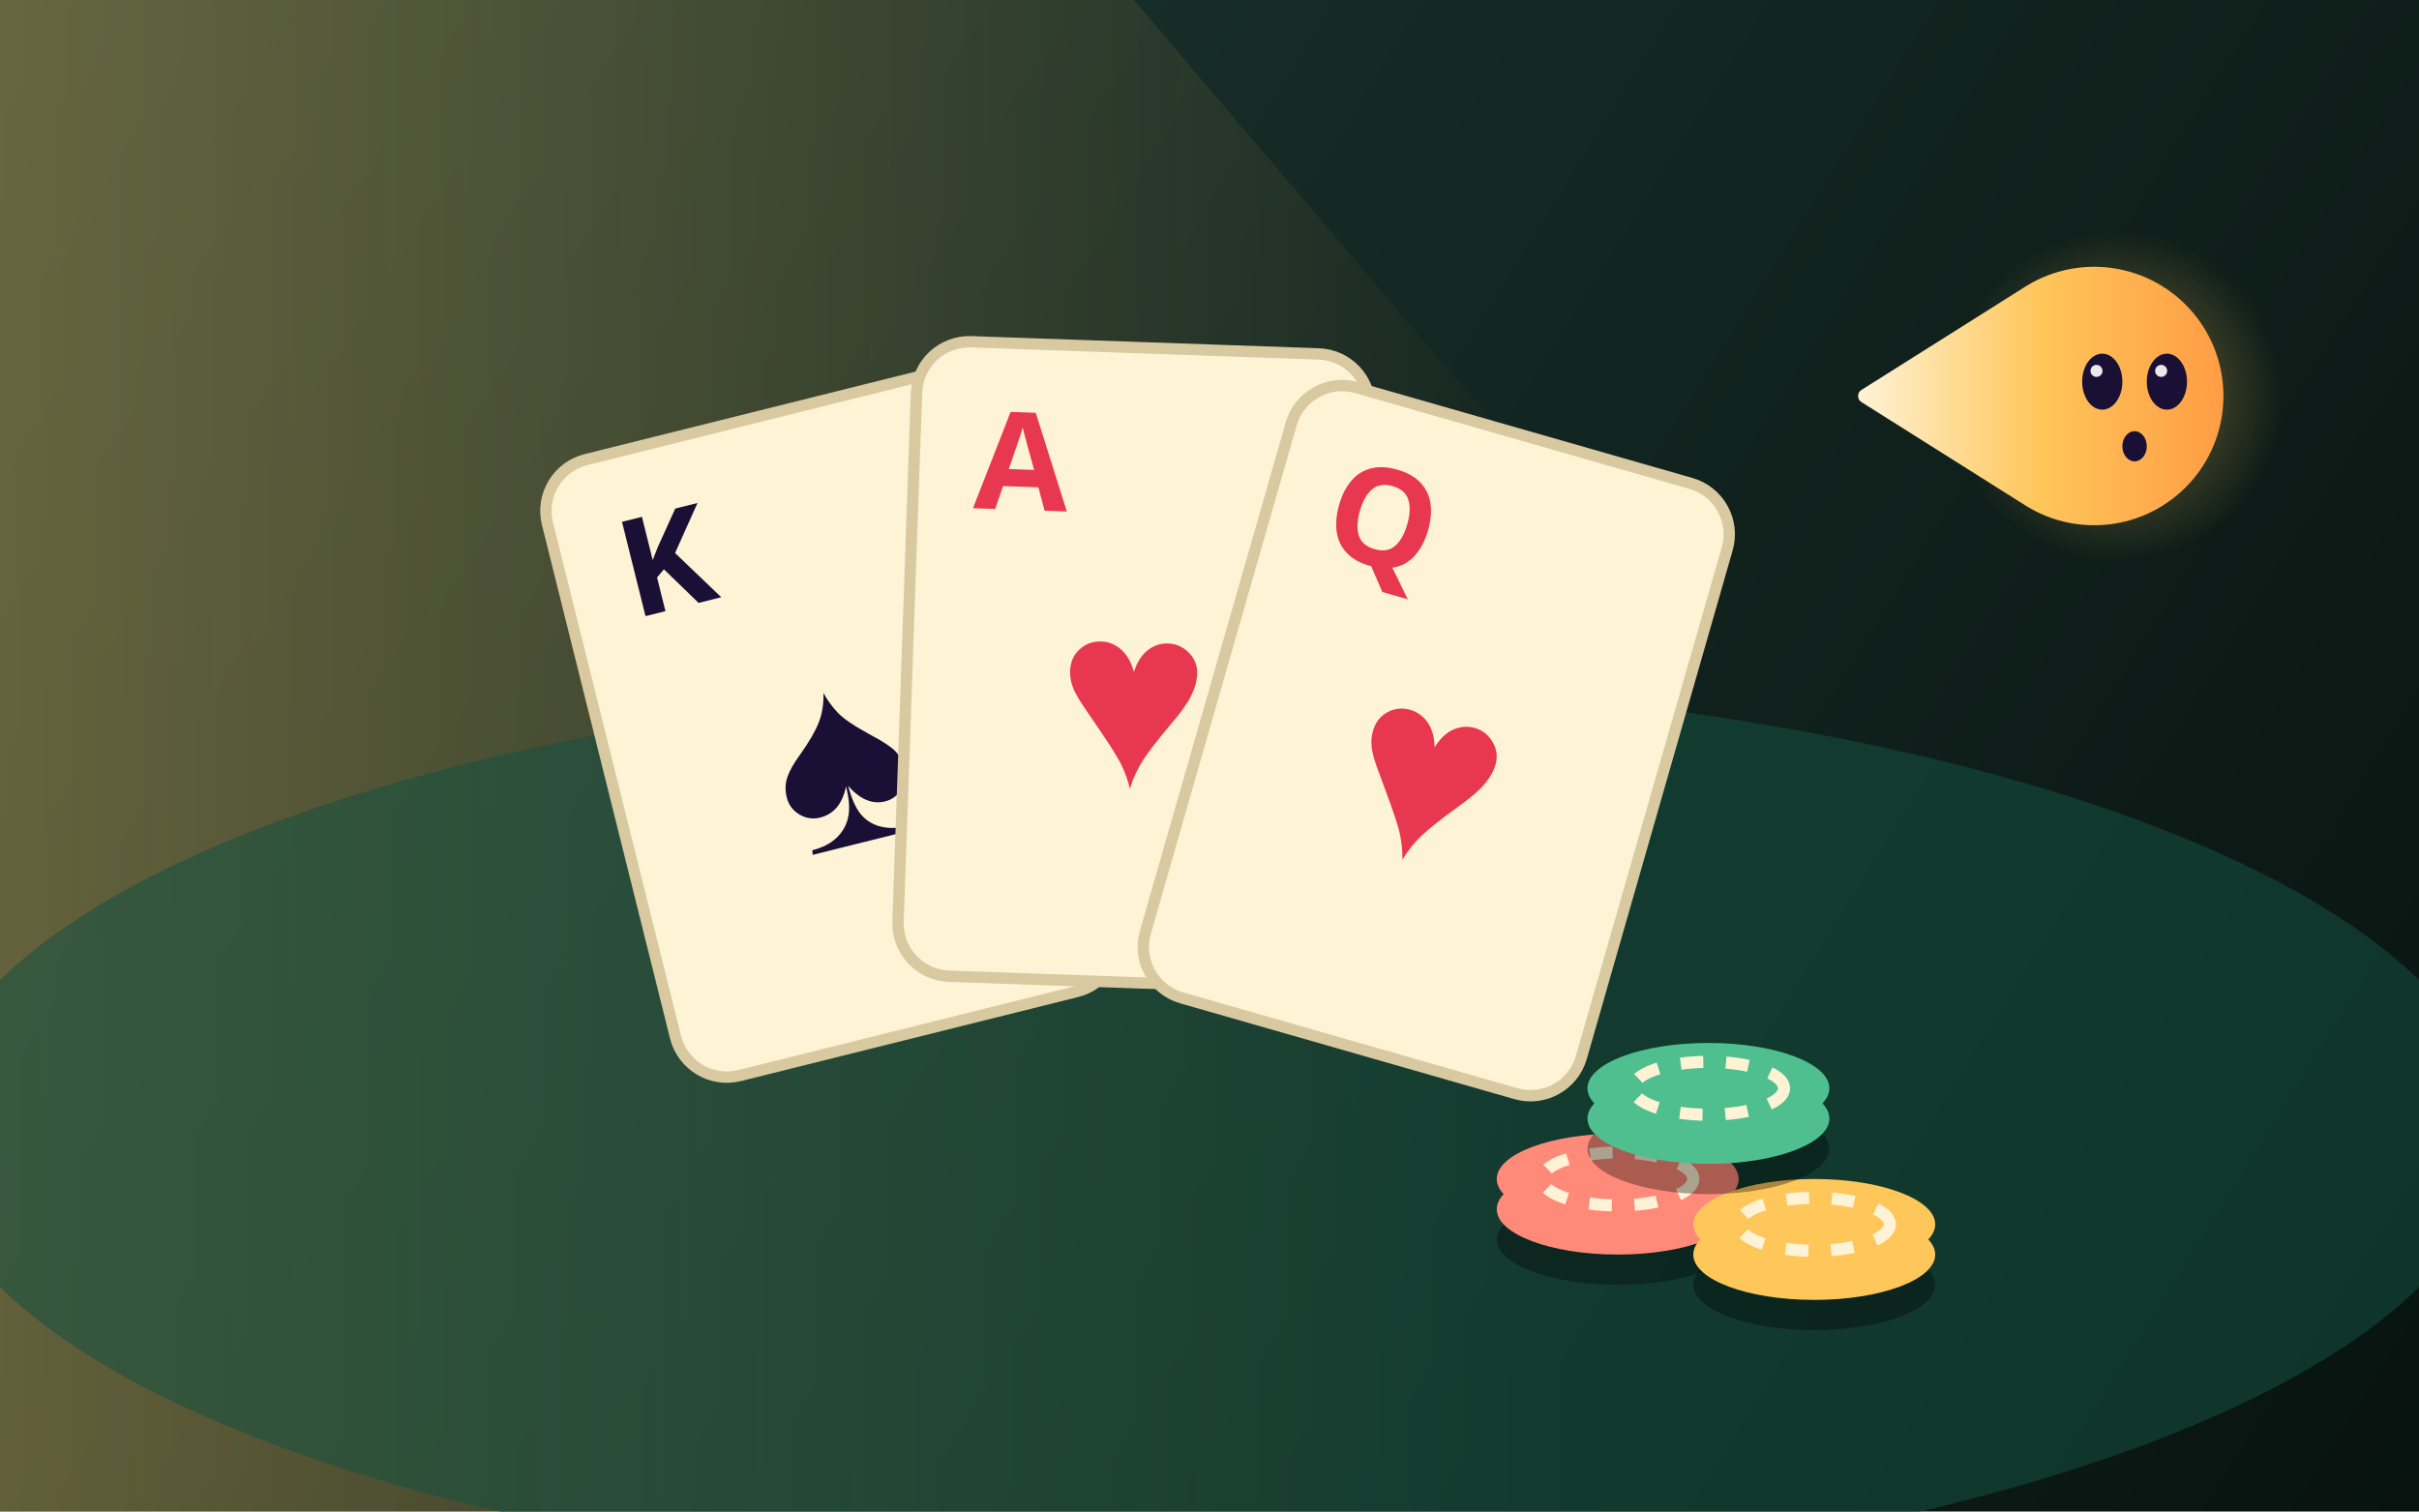
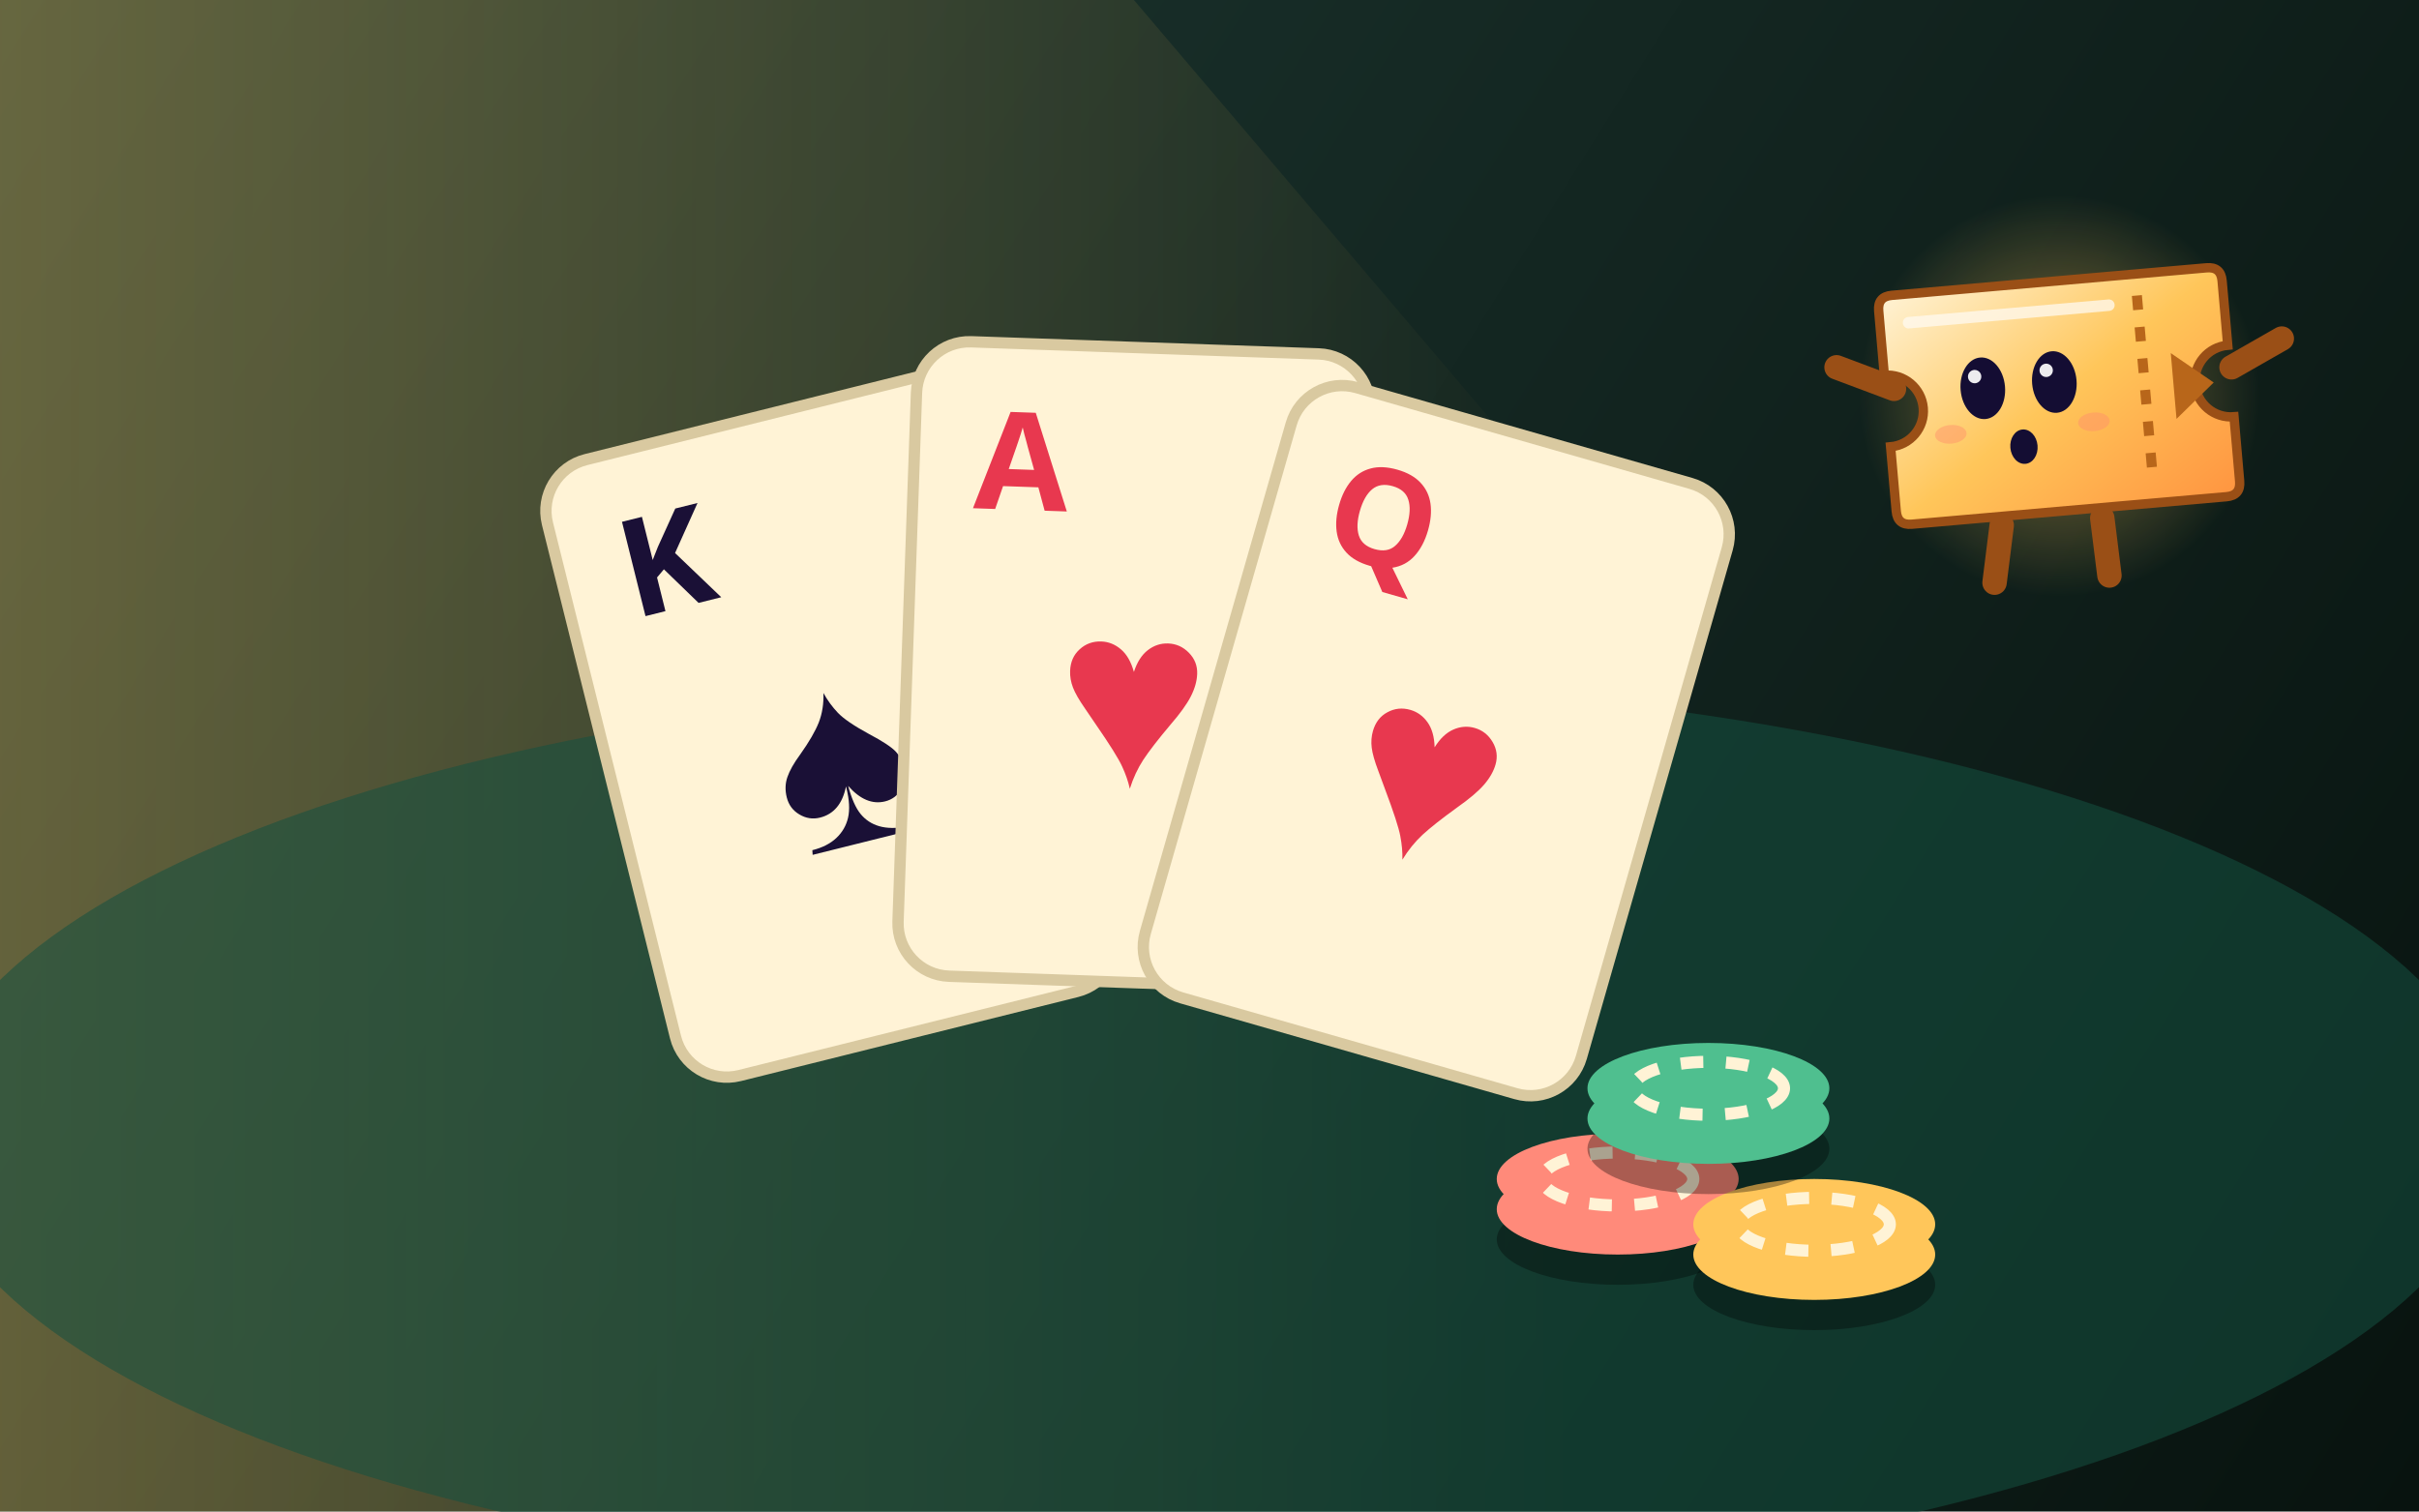
<svg xmlns="http://www.w3.org/2000/svg" viewBox="0 0 320 200" width="320" height="200">
  <defs>
    <linearGradient id="cpb" gradientUnits="userSpaceOnUse" x1="0" y1="0" x2="320" y2="200">
      <stop offset="0" stop-color="#1f3a34" stop-opacity="1" />
      <stop offset="1" stop-color="#08130f" stop-opacity="1" />
    </linearGradient>
    <linearGradient id="cpl" gradientUnits="userSpaceOnUse" x1="0" y1="0" x2="320" y2="0">
      <stop offset="0" stop-color="#ffc65a" stop-opacity="0.32" />
      <stop offset="0.65" stop-color="#ffc65a" stop-opacity="0" />
    </linearGradient>
  </defs>
  <rect width="320" height="200" fill="url(#cpb)" />
  <path d="M0 0 L150 0 L320 200 L0 200 Z" fill="url(#cpl)" />
  <ellipse cx="160" cy="150" rx="170" ry="60" fill="#14503f" opacity=".55" />
  <g transform="translate(110 96) rotate(-14)">
    <rect x="-30" y="-42" width="60" height="84" rx="7" fill="#fff3d6" stroke="#d9c9a0" stroke-width="1.5" />
    <text x="-22" y="-20" font-family="Bricolage Grotesque, sans-serif" font-weight="800" font-size="18" fill="#1a1036">K</text>
    <text x="0" y="16" text-anchor="middle" font-size="34" fill="#1a1036">♠</text>
  </g>
  <g transform="translate(150 88) rotate(2)">
    <rect x="-30" y="-42" width="60" height="84" rx="7" fill="#fff3d6" stroke="#d9c9a0" stroke-width="1.5" />
    <text x="-22" y="-20" font-family="Bricolage Grotesque, sans-serif" font-weight="800" font-size="18" fill="#e8384f">A</text>
    <text x="0" y="16" text-anchor="middle" font-size="34" fill="#e8384f">♥</text>
  </g>
  <g transform="translate(190 98) rotate(16)">
    <rect x="-30" y="-42" width="60" height="84" rx="7" fill="#fff3d6" stroke="#d9c9a0" stroke-width="1.5" />
    <text x="-22" y="-20" font-family="Bricolage Grotesque, sans-serif" font-weight="800" font-size="18" fill="#e8384f">Q</text>
    <text x="0" y="16" text-anchor="middle" font-size="34" fill="#e8384f">♥</text>
  </g>
  <g transform="translate(214 160)">
    <ellipse cx="0" cy="4" rx="16" ry="6" fill="#00000055" />
    <ellipse cx="0" cy="0" rx="16" ry="6" fill="#ff8a7a" />
    <ellipse cx="0" cy="-4" rx="16" ry="6" fill="#ff8a7a" />
    <ellipse cx="0" cy="-4" rx="10" ry="3.5" fill="none" stroke="#fff3d6" stroke-width="1.6" stroke-dasharray="3 3" />
  </g>
  <g transform="translate(240 166)">
    <ellipse cx="0" cy="4" rx="16" ry="6" fill="#00000055" />
    <ellipse cx="0" cy="0" rx="16" ry="6" fill="#ffc65a" />
    <ellipse cx="0" cy="-4" rx="16" ry="6" fill="#ffc65a" />
    <ellipse cx="0" cy="-4" rx="10" ry="3.5" fill="none" stroke="#fff3d6" stroke-width="1.6" stroke-dasharray="3 3" />
  </g>
  <g transform="translate(226 148)">
    <ellipse cx="0" cy="4" rx="16" ry="6" fill="#00000055" />
    <ellipse cx="0" cy="0" rx="16" ry="6" fill="#4fbf8f" />
    <ellipse cx="0" cy="-4" rx="16" ry="6" fill="#4fbf8f" />
    <ellipse cx="0" cy="-4" rx="10" ry="3.5" fill="none" stroke="#fff3d6" stroke-width="1.6" stroke-dasharray="3 3" />
  </g>
  <g transform="translate(242 22) scale(0.95)">
    <defs>
-       <linearGradient id="ppf" gradientUnits="userSpaceOnUse" x1="4" y1="0" x2="60" y2="0">
-         <stop offset="0" stop-color="#fff3d6" stop-opacity="1" />
-         <stop offset="0.45" stop-color="#ffc65a" stop-opacity="1" />
-         <stop offset="1" stop-color="#ff9440" stop-opacity="1" />
+       <linearGradient id="st2-gold" x1="0" y1="0" x2="1" y2="1">
+         <stop offset="0" stop-color="#fff3d6" />
+         <stop offset=".5" stop-color="#ffc65a" />
+         <stop offset="1" stop-color="#ff9440" />
      </linearGradient>
-       <radialGradient id="ppg" gradientUnits="userSpaceOnUse" cx="40" cy="32" r="23">
-         <stop offset="0" stop-color="#ffc65a" stop-opacity="0.45" />
+       <radialGradient id="st2-glow">
+         <stop offset="0" stop-color="#ffc65a" stop-opacity=".5" />
        <stop offset="1" stop-color="#ffc65a" stop-opacity="0" />
      </radialGradient>
    </defs>
-     <circle cx="40" cy="32" r="23" fill="url(#ppg)" />
-     <path d="M5 32 L28 17.5 A17 17 0 1 1 28 46.5 Z" fill="url(#ppf)" stroke="url(#ppf)" stroke-width="2" stroke-linejoin="round" />
-     <ellipse cx="38" cy="30" rx="2.8" ry="3.9" fill="#1a1036" />
-     <circle cx="37.2" cy="28.5" r=".84" fill="#fff" opacity=".9" />
-     <ellipse cx="47" cy="30" rx="2.8" ry="3.9" fill="#1a1036" />
-     <circle cx="46.2" cy="28.5" r=".84" fill="#fff" opacity=".9" />
-     <ellipse cx="42.5" cy="39" rx="1.7" ry="2.1" fill="#1a1036" />
+     <circle cx="32" cy="32" r="28" fill="url(#st2-glow)" />
+     <g transform="rotate(-5 32 32)">
+       <path d="M10 16 H54 Q56 16 56 18 V27 A5 5 0 0 0 56 37 V46 Q56 48 54 48 H10 Q8 48 8 46 V37 A5 5 0 0 0 8 27 V18 Q8 16 10 16Z" fill="url(#st2-gold)" stroke="#9a4f16" stroke-width="1.3" />
+       <path d="M44 19 V45" stroke="#b8661a" stroke-width="1.4" stroke-dasharray="2 2.4" />
+       <path d="M48 27.4 L53.6 32 L48 36.6Z" fill="#b8661a" />
+       <path d="M12 20 H40" stroke="#fffaf0" stroke-width="1.6" opacity=".75" stroke-linecap="round" />
+       <ellipse cx="21.5" cy="30" rx="3.1" ry="4.3" fill="#140d33" />
+       <circle cx="20.51" cy="28.28" r="0.93" fill="#fff" opacity=".92" />
+       <ellipse cx="31.5" cy="30" rx="3.1" ry="4.3" fill="#140d33" />
+       <circle cx="30.51" cy="28.28" r="0.93" fill="#fff" opacity=".92" />
+       <ellipse cx="26.5" cy="38.6" rx="1.9" ry="2.4" fill="#140d33" />
+       <ellipse cx="16.5" cy="36" rx="2.2" ry="1.3" fill="#ff8f6a" opacity=".45" />
+       <ellipse cx="36.5" cy="36" rx="2.2" ry="1.3" fill="#ff8f6a" opacity=".45" />
+     </g>
+     <path d="M9 31 L1 28" stroke="#9a4f16" stroke-width="3.4" fill="none" stroke-linecap="round" stroke-linejoin="round" />
+     <path d="M56 28 L63 24" stroke="#9a4f16" stroke-width="3.4" fill="none" stroke-linecap="round" stroke-linejoin="round" />
+     <path d="M24 50 L23 58" stroke="#9a4f16" stroke-width="3.4" fill="none" stroke-linecap="round" stroke-linejoin="round" />
+     <path d="M38 49 L39 57" stroke="#9a4f16" stroke-width="3.4" fill="none" stroke-linecap="round" stroke-linejoin="round" />
  </g>
</svg>
